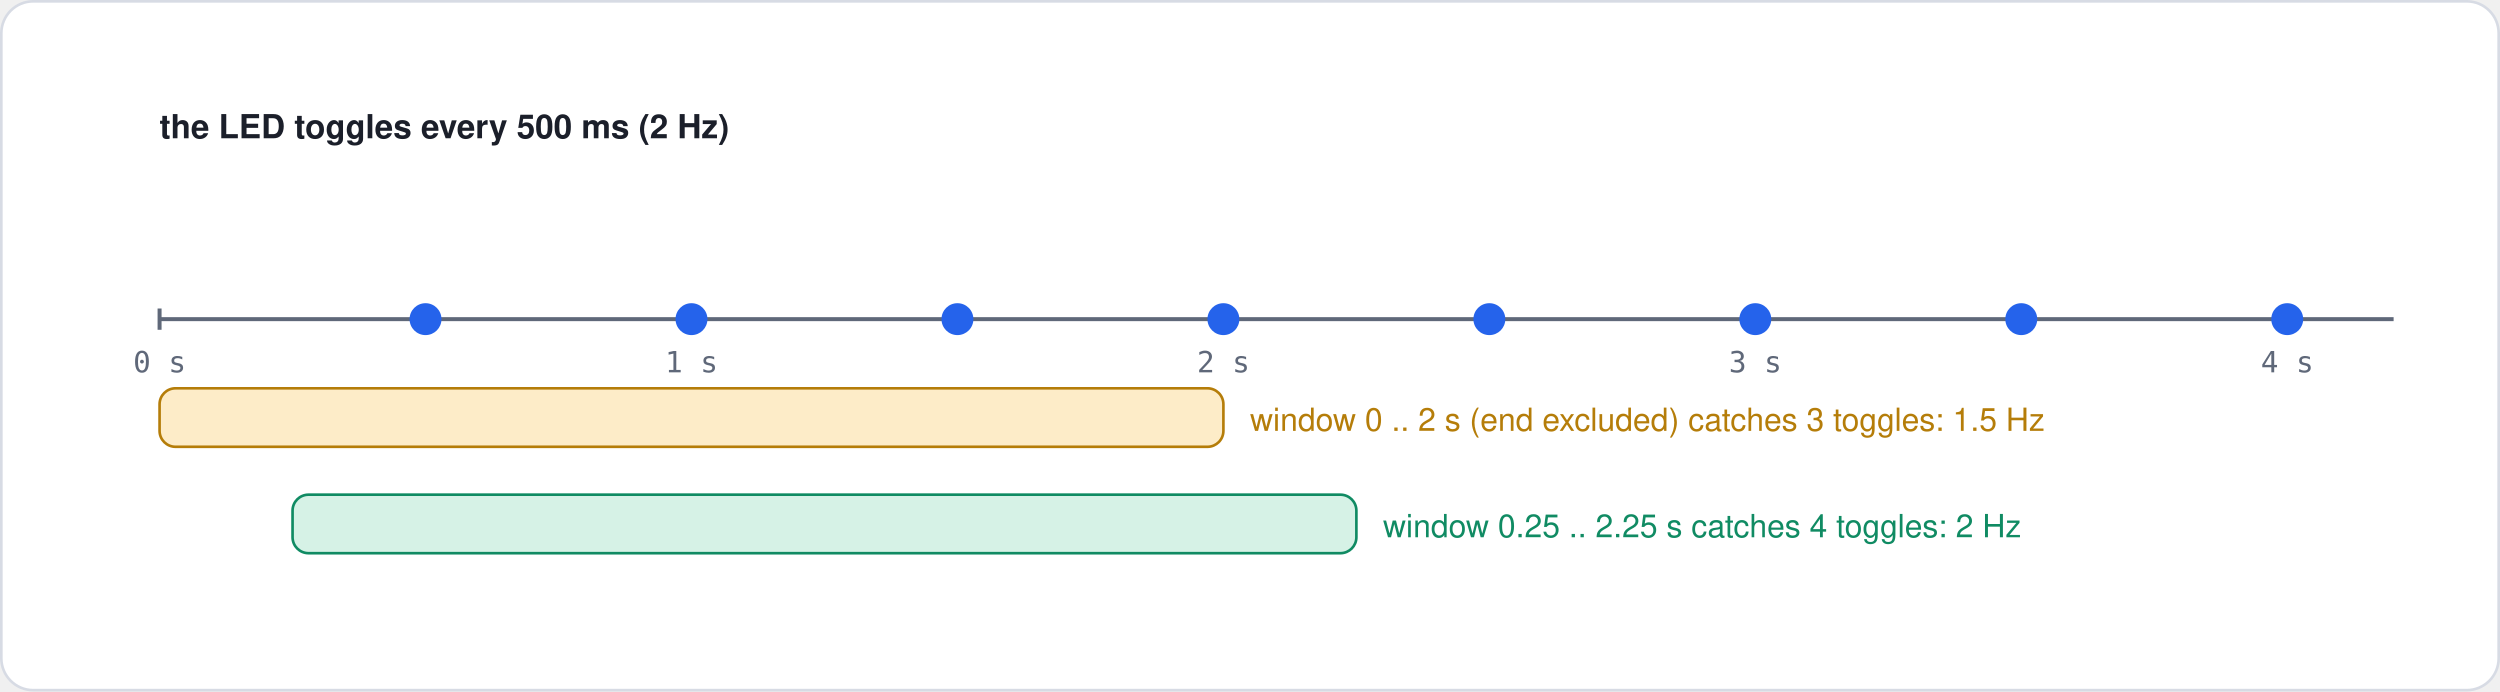
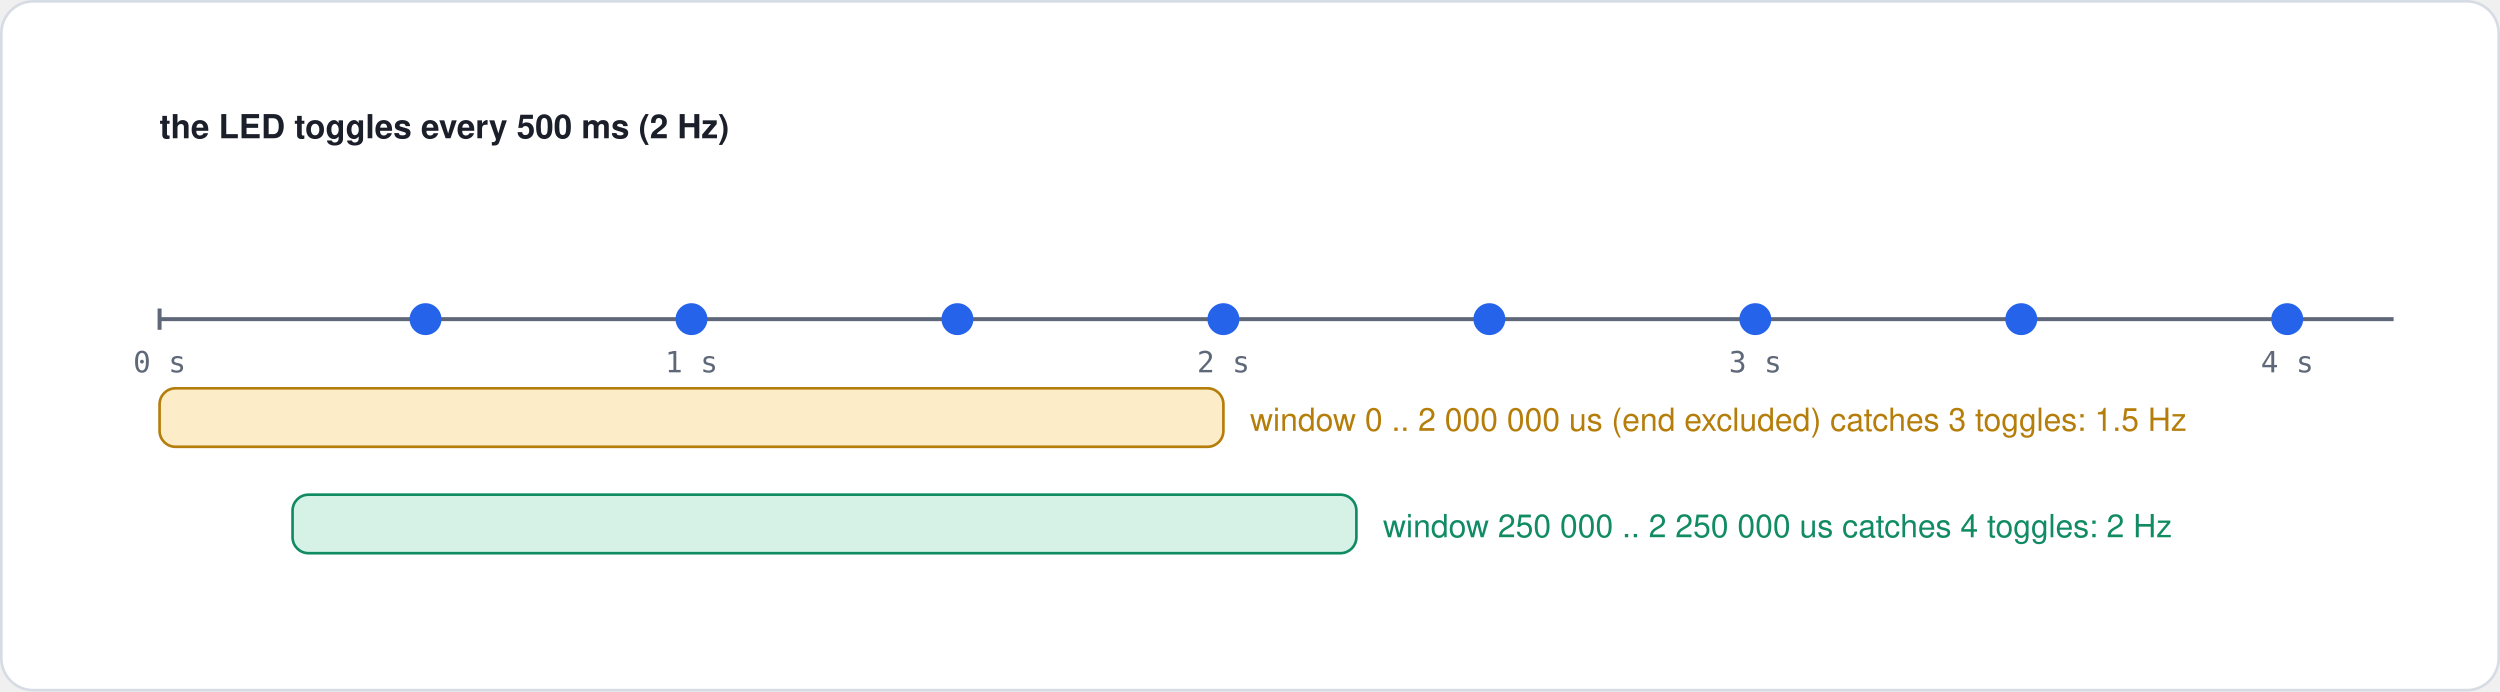
<svg xmlns="http://www.w3.org/2000/svg" width="940" height="260" viewBox="0 0 940 260" role="img">
  <defs>
    <marker id="arrow" viewBox="0 0 10 10" refX="9" refY="5" markerWidth="7" markerHeight="7" orient="auto-start-reverse">
      <path d="M0,0 L10,5 L0,10 z" fill="context-stroke" />
    </marker>
  </defs>
  <rect x="0.5" y="0.5" width="939" height="259" rx="12" fill="#ffffff" stroke="#d7dbe4" />
  <line x1="60" y1="120" x2="900" y2="120" stroke="#5f6879" stroke-width="1.5" />
  <line x1="60.0" y1="116" x2="60.0" y2="124" stroke="#5f6879" stroke-width="1.5" />
  <text x="60.0" y="140" font-family="Consolas, Menlo, DejaVu Sans Mono, monospace" font-size="11" fill="#5f6879" font-weight="normal" text-anchor="middle" xml:space="preserve">0 s</text>
  <line x1="260.0" y1="116" x2="260.0" y2="124" stroke="#5f6879" stroke-width="1.5" />
  <text x="260.0" y="140" font-family="Consolas, Menlo, DejaVu Sans Mono, monospace" font-size="11" fill="#5f6879" font-weight="normal" text-anchor="middle" xml:space="preserve">1 s</text>
  <line x1="460.0" y1="116" x2="460.0" y2="124" stroke="#5f6879" stroke-width="1.5" />
  <text x="460.0" y="140" font-family="Consolas, Menlo, DejaVu Sans Mono, monospace" font-size="11" fill="#5f6879" font-weight="normal" text-anchor="middle" xml:space="preserve">2 s</text>
  <line x1="660.0" y1="116" x2="660.0" y2="124" stroke="#5f6879" stroke-width="1.5" />
  <text x="660.0" y="140" font-family="Consolas, Menlo, DejaVu Sans Mono, monospace" font-size="11" fill="#5f6879" font-weight="normal" text-anchor="middle" xml:space="preserve">3 s</text>
  <line x1="860.0" y1="116" x2="860.0" y2="124" stroke="#5f6879" stroke-width="1.5" />
  <text x="860.0" y="140" font-family="Consolas, Menlo, DejaVu Sans Mono, monospace" font-size="11" fill="#5f6879" font-weight="normal" text-anchor="middle" xml:space="preserve">4 s</text>
  <circle cx="160.0" cy="120" r="6" fill="#2563eb" />
  <circle cx="260.0" cy="120" r="6" fill="#2563eb" />
  <circle cx="360.0" cy="120" r="6" fill="#2563eb" />
  <circle cx="460.0" cy="120" r="6" fill="#2563eb" />
  <circle cx="560.0" cy="120" r="6" fill="#2563eb" />
  <circle cx="660.0" cy="120" r="6" fill="#2563eb" />
  <circle cx="760.0" cy="120" r="6" fill="#2563eb" />
  <circle cx="860.0" cy="120" r="6" fill="#2563eb" />
  <text x="60" y="52" font-family="Segoe UI, Helvetica Neue, Helvetica, Arial, sans-serif" font-size="12.5" fill="#1b1f2a" font-weight="bold" text-anchor="start">the LED toggles every 500 ms (2 Hz)</text>
  <rect x="60.0" y="146" width="400.0" height="22" rx="6" fill="#fdecc8" stroke="#b57d09" stroke-width="1" />
-   <text x="470.0" y="162" font-family="Segoe UI, Helvetica Neue, Helvetica, Arial, sans-serif" font-size="12" fill="#b57d09" font-weight="normal" text-anchor="start">window 0 .. 2 s (end excluded) catches 3 toggles: 1.5 Hz</text>
+   <text x="470.0" y="162" font-family="Segoe UI, Helvetica Neue, Helvetica, Arial, sans-serif" font-size="12" fill="#b57d09" font-weight="normal" text-anchor="start">window 0 .. 2 000 000 us (end excluded) catches 3 toggles: 1.5 Hz</text>
  <rect x="110.0" y="186" width="400.0" height="22" rx="6" fill="#d6f2e6" stroke="#108b63" stroke-width="1" />
-   <text x="520.0" y="202" font-family="Segoe UI, Helvetica Neue, Helvetica, Arial, sans-serif" font-size="12" fill="#108b63" font-weight="normal" text-anchor="start">window 0.25 .. 2.25 s catches 4 toggles: 2 Hz</text>
+   <text x="520.0" y="202" font-family="Segoe UI, Helvetica Neue, Helvetica, Arial, sans-serif" font-size="12" fill="#108b63" font-weight="normal" text-anchor="start">window 250 000 .. 2 250 000 us catches 4 toggles: 2 Hz</text>
</svg>
